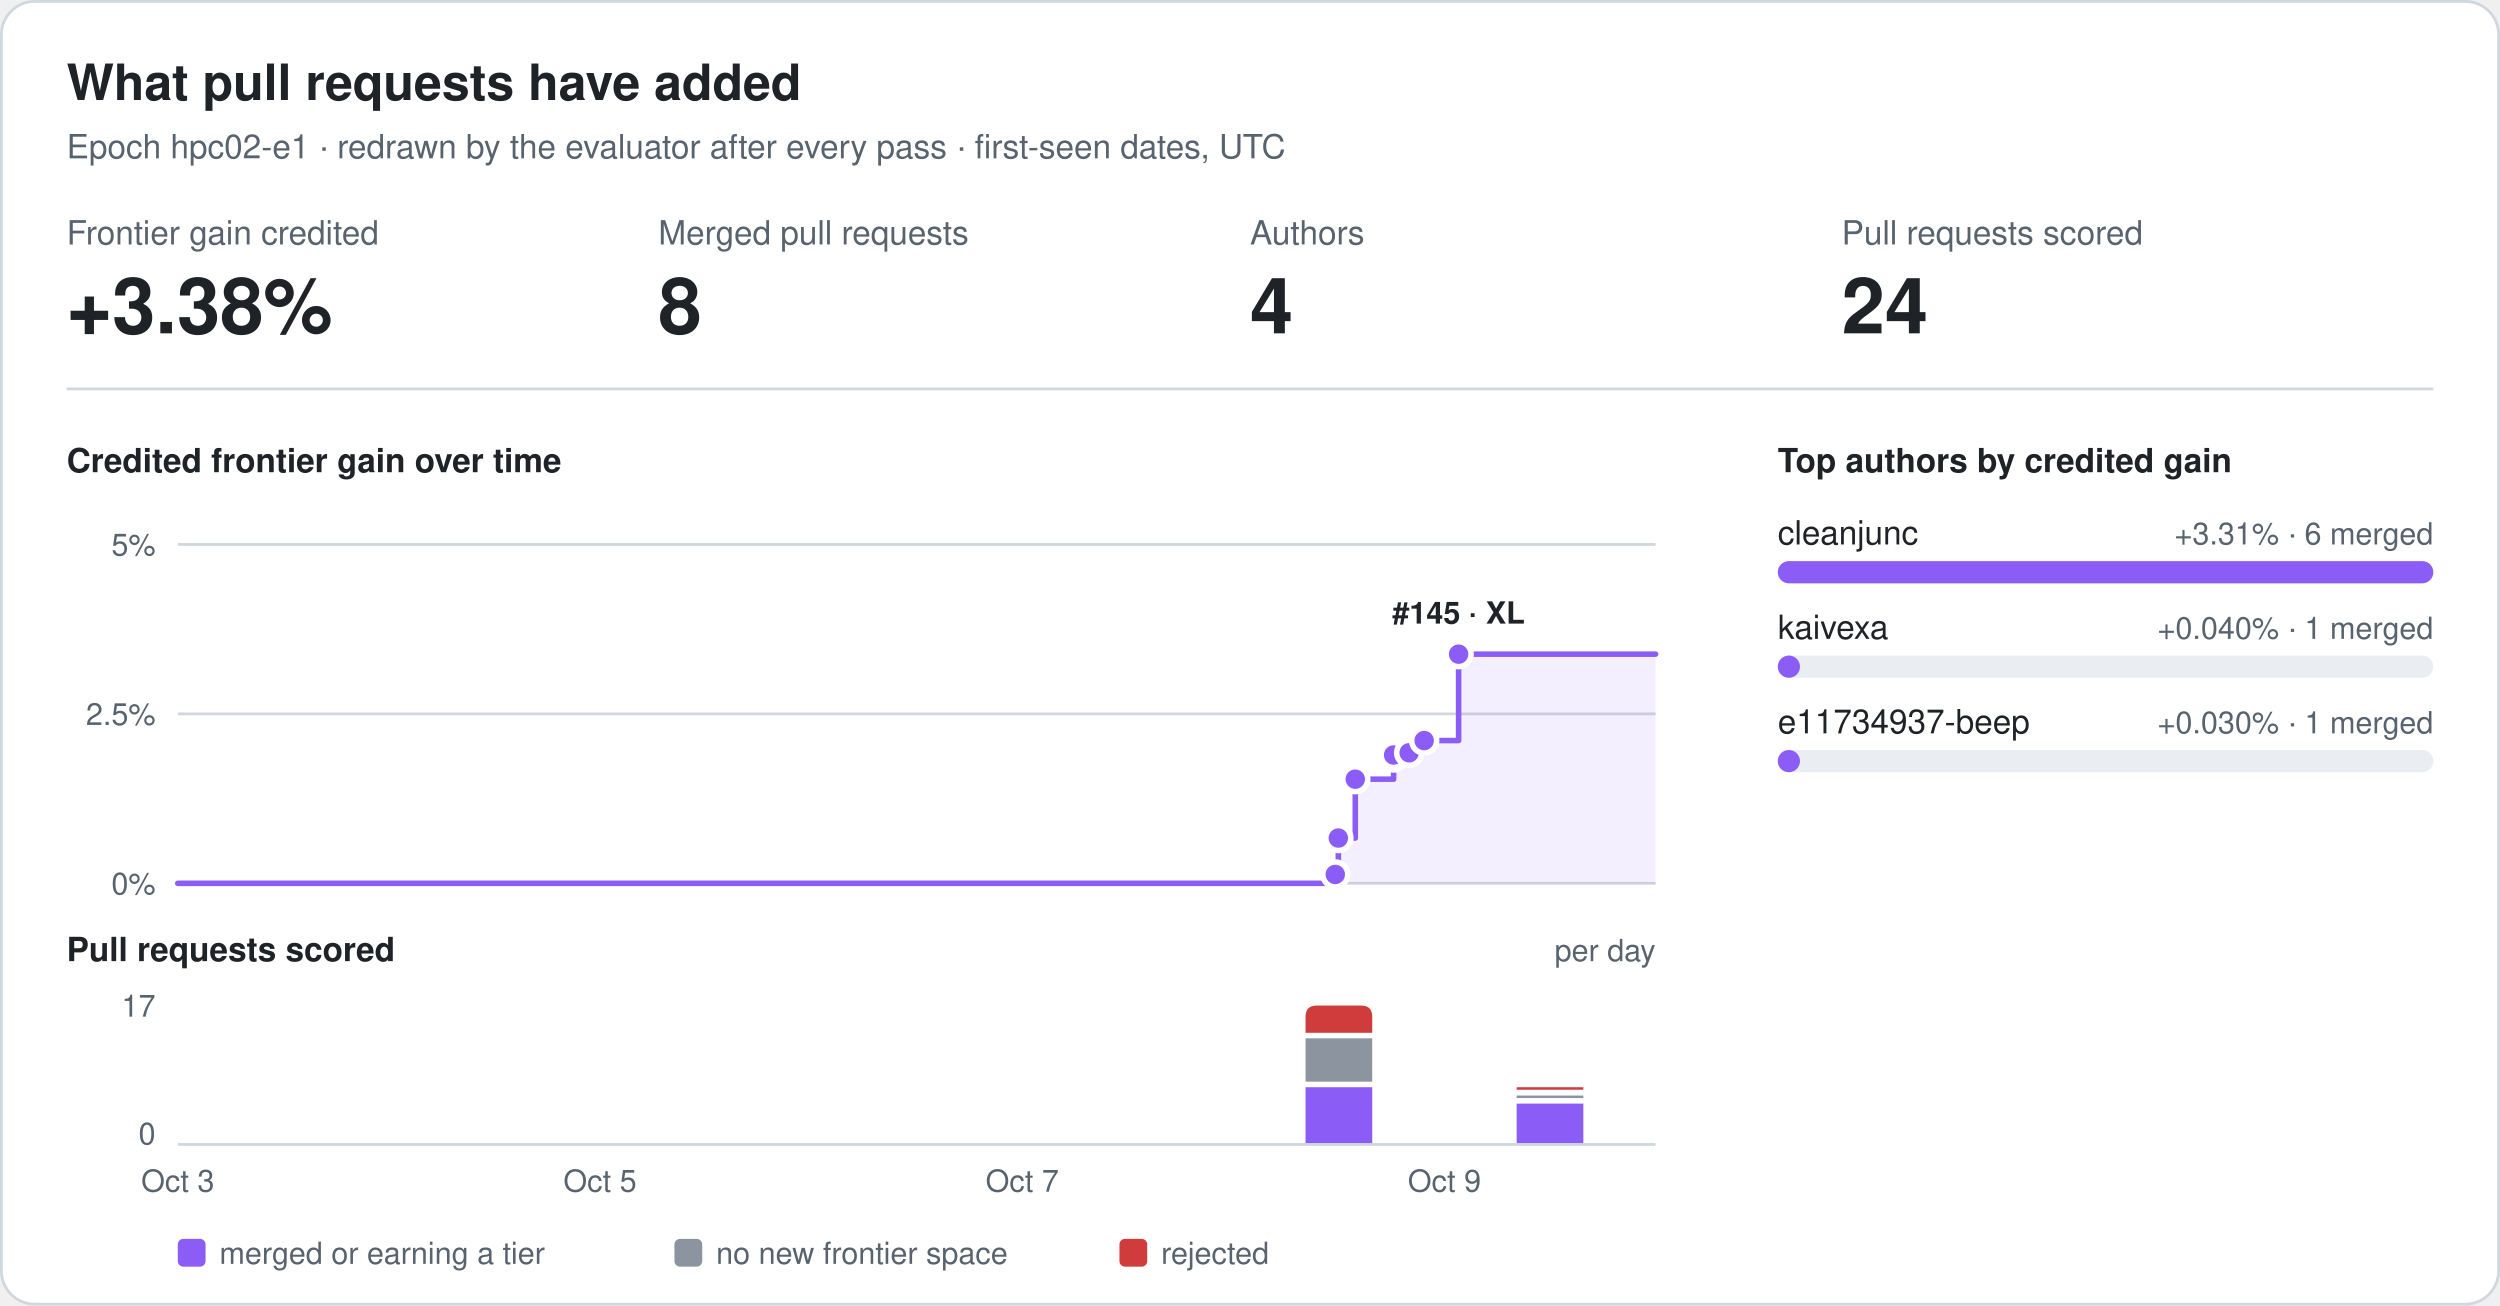
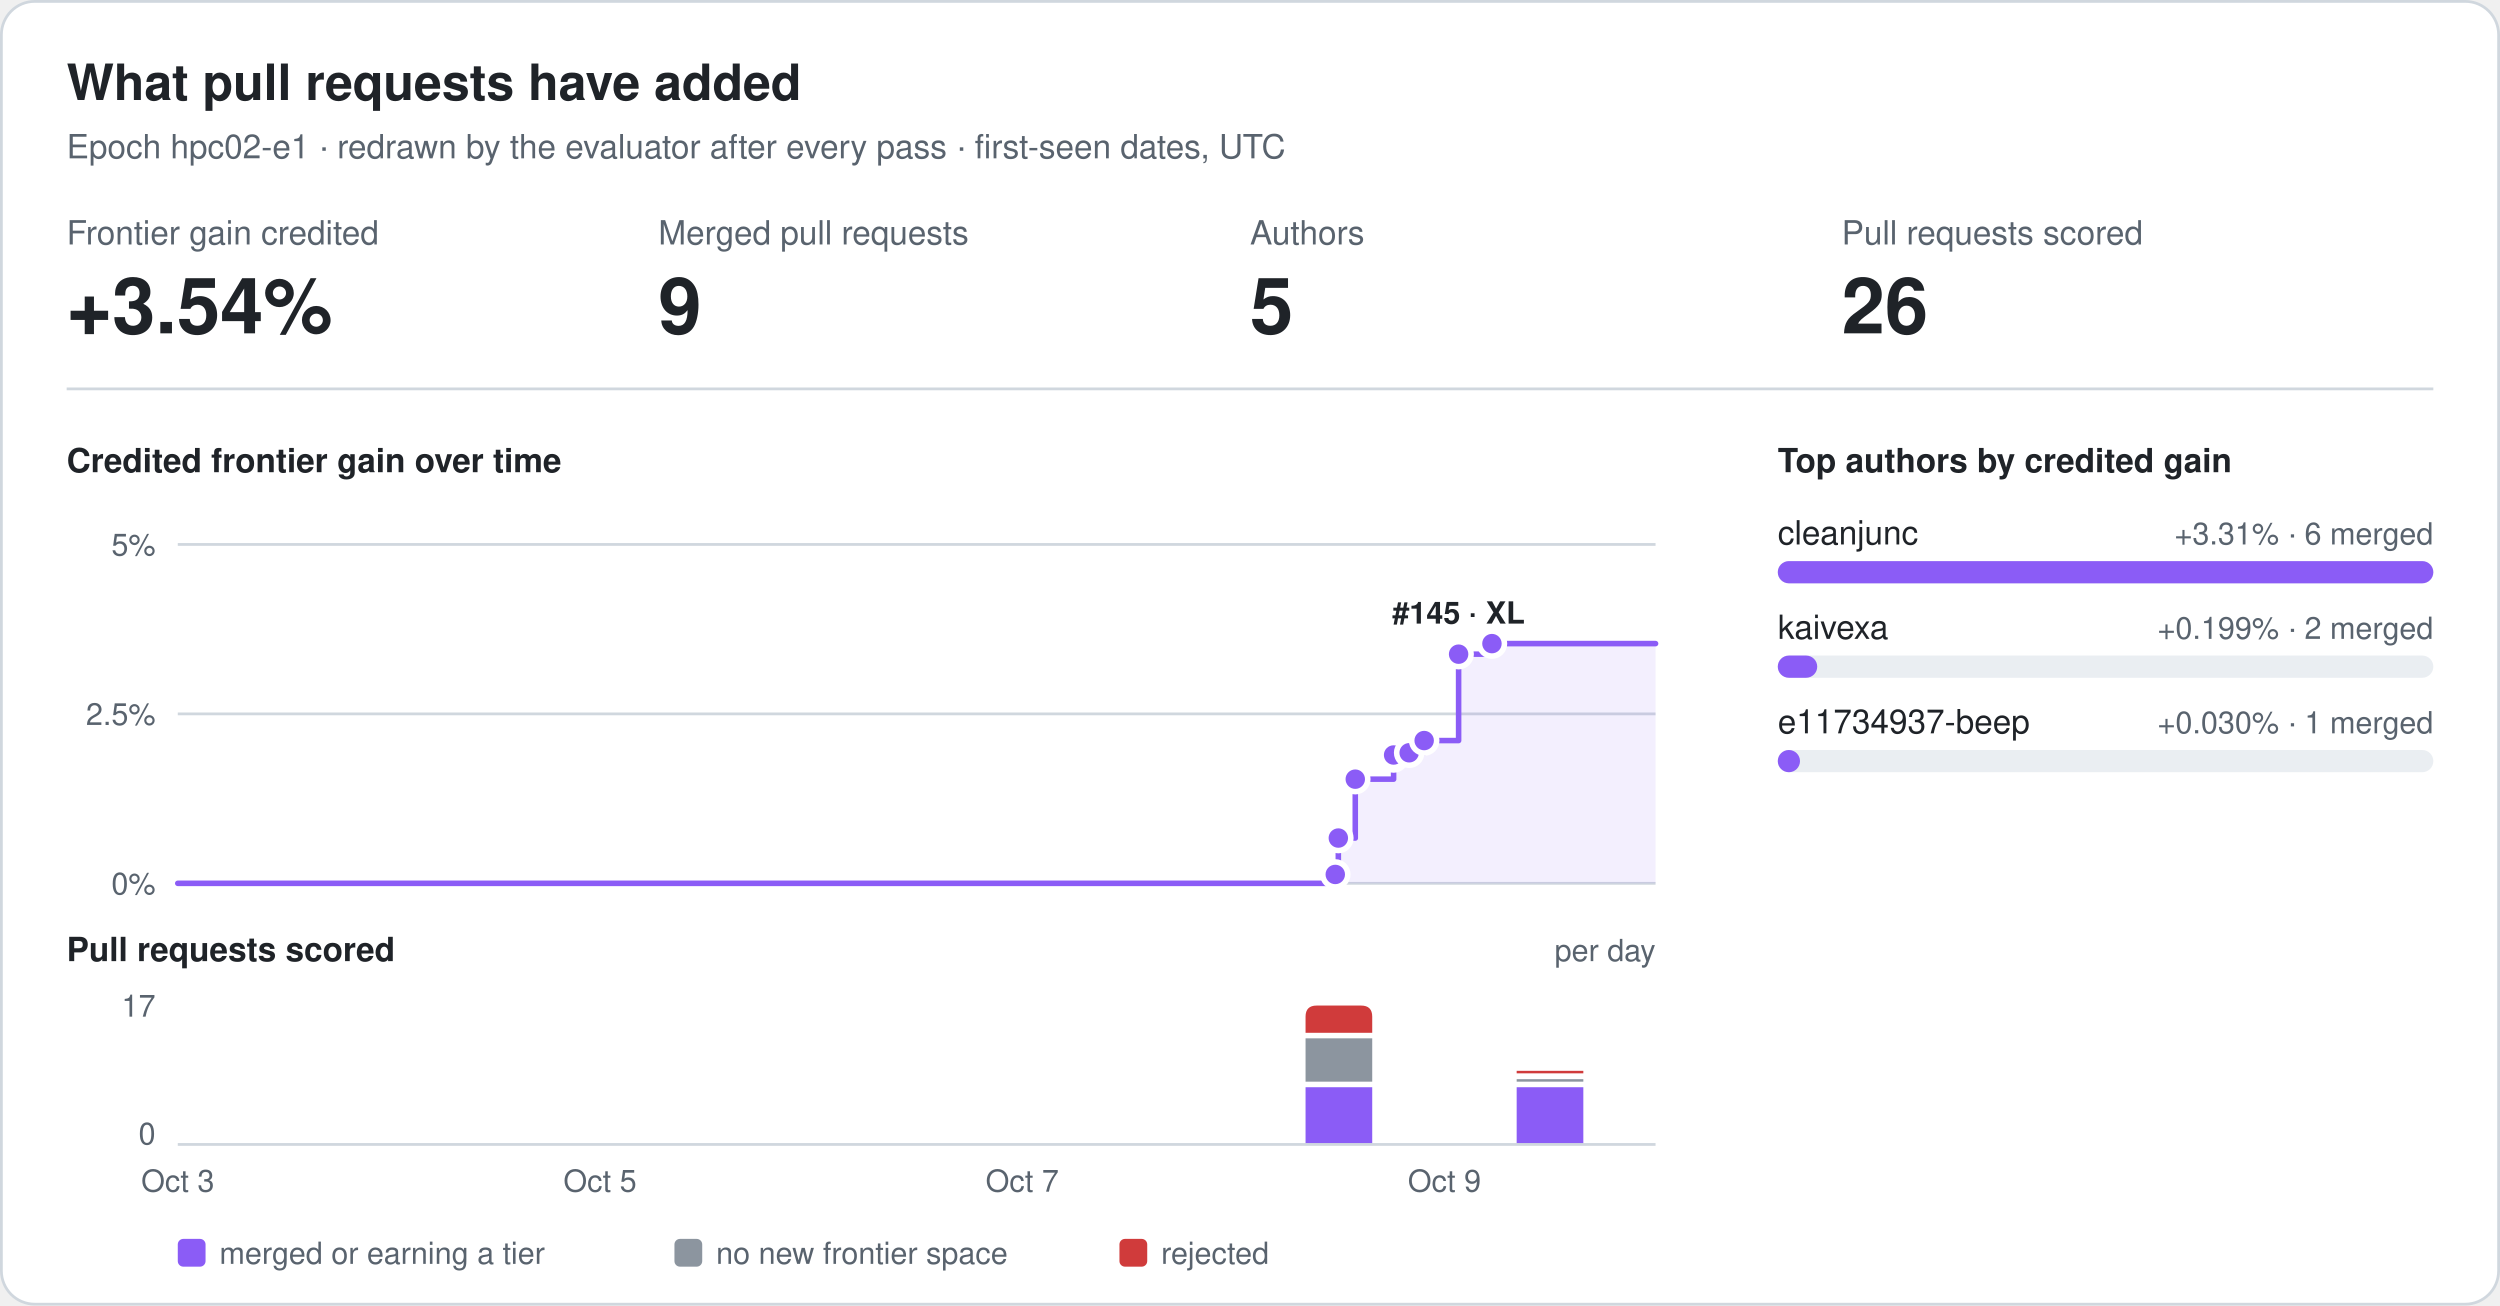
- <svg xmlns="http://www.w3.org/2000/svg" width="900" height="470" viewBox="0 0 900 470" font-family="-apple-system,BlinkMacSystemFont,'Segoe UI',Helvetica,Arial,sans-serif" role="img" aria-label="Frontier gain credited to merged pull requests: +3.38% from 8 merges, 24 pull requests scored">
+ <svg xmlns="http://www.w3.org/2000/svg" width="900" height="470" viewBox="0 0 900 470" font-family="-apple-system,BlinkMacSystemFont,'Segoe UI',Helvetica,Arial,sans-serif" role="img" aria-label="Frontier gain credited to merged pull requests: +3.54% from 9 merges, 26 pull requests scored">
  <style>
.bg{fill:#ffffff;stroke:#d0d7de}.t{fill:#1f2328}.m{fill:#59636e}.rule{stroke:#d0d7de}.ring{stroke:#ffffff}
.acc{fill:#8b5cf6}.accl{stroke:#8b5cf6}.wash{fill:#8b5cf6;fill-opacity:.1}.gry{fill:#8c959f}.rej{fill:#d03b3b}.track{fill:#eaeef2}.tk{stroke:#1f2328}
@media (prefers-color-scheme: dark){
.bg{fill:#0d1117;stroke:#30363d}.t{fill:#e6edf3}.m{fill:#9198a1}.rule{stroke:#30363d}.ring{stroke:#0d1117}
.acc{fill:#9a75f8}.accl{stroke:#9a75f8}.wash{fill:#9a75f8;fill-opacity:.14}.gry{fill:#9198a1}.rej{fill:#e5534b}.track{fill:#21262d}.tk{stroke:#e6edf3}}
</style>
  <rect class="bg" x="0.5" y="0.5" width="899" height="469" rx="12" />
  <text x="24.0" y="36.0" class="t" font-size="18" font-weight="600" text-anchor="start">What pull requests have added</text>
  <text x="24.0" y="57.0" class="m" font-size="12" font-weight="400" text-anchor="start">Epoch hpc02-e1 · redrawn by the evaluator after every pass · first-seen dates, UTC</text>
  <text x="24.0" y="88.0" class="m" font-size="12" font-weight="400" text-anchor="start">Frontier gain credited</text>
-   <text x="24.0" y="120.0" class="t" font-size="28" font-weight="600" text-anchor="start">+3.38%</text>
+   <text x="24.0" y="120.0" class="t" font-size="28" font-weight="600" text-anchor="start">+3.54%</text>
  <text x="237.0" y="88.0" class="m" font-size="12" font-weight="400" text-anchor="start">Merged pull requests</text>
-   <text x="237.0" y="120.0" class="t" font-size="28" font-weight="600" text-anchor="start">8</text>
+   <text x="237.0" y="120.0" class="t" font-size="28" font-weight="600" text-anchor="start">9</text>
  <text x="450.0" y="88.0" class="m" font-size="12" font-weight="400" text-anchor="start">Authors</text>
-   <text x="450.0" y="120.0" class="t" font-size="28" font-weight="600" text-anchor="start">4</text>
+   <text x="450.0" y="120.0" class="t" font-size="28" font-weight="600" text-anchor="start">5</text>
  <text x="663.0" y="88.0" class="m" font-size="12" font-weight="400" text-anchor="start">Pull requests scored</text>
-   <text x="663.0" y="120.0" class="t" font-size="28" font-weight="600" text-anchor="start">24</text>
+   <text x="663.0" y="120.0" class="t" font-size="28" font-weight="600" text-anchor="start">26</text>
  <line class="rule" x1="24" x2="876" y1="140" y2="140" stroke-width="1" />
  <text x="24.0" y="170.0" class="t" font-size="12" font-weight="600" text-anchor="start">Credited frontier gain over time</text>
  <text x="24.0" y="346.0" class="t" font-size="12" font-weight="600" text-anchor="start">Pull requests scored</text>
  <line class="rule" x1="64" x2="596" y1="318.0" y2="318.0" stroke-width="1" />
  <text x="56.0" y="322.0" class="m" font-size="11" font-weight="400" text-anchor="end">0%</text>
  <line class="rule" x1="64" x2="596" y1="257.0" y2="257.0" stroke-width="1" />
  <text x="56.0" y="261.0" class="m" font-size="11" font-weight="400" text-anchor="end">2.5%</text>
  <line class="rule" x1="64" x2="596" y1="196.0" y2="196.0" stroke-width="1" />
  <text x="56.0" y="200.0" class="m" font-size="11" font-weight="400" text-anchor="end">5%</text>
-   <polygon class="wash" points="64.0,318.0 480.7,318.0 480.7,314.8 481.8,314.8 481.8,301.7 487.9,301.7 487.9,280.5 501.7,280.5 501.7,272.7 501.7,272.7 501.7,271.8 507.3,271.8 507.3,271.0 512.7,271.0 512.7,266.6 525.1,266.6 525.1,235.5 596.0,235.5 596.0,318.0" />
-   <polyline class="accl" points="64.0,318.0 480.7,318.0 480.7,314.8 481.8,314.8 481.8,301.7 487.9,301.7 487.9,280.5 501.7,280.5 501.7,272.7 501.7,272.7 501.7,271.8 507.3,271.8 507.3,271.0 512.7,271.0 512.7,266.6 525.1,266.6 525.1,235.5 596.0,235.5" fill="none" stroke-width="2" stroke-linejoin="round" stroke-linecap="round" />
+   <polygon class="wash" points="64.0,318.0 480.7,318.0 480.7,314.8 481.8,314.8 481.8,301.7 487.9,301.7 487.9,280.5 501.7,280.5 501.7,272.7 501.7,272.7 501.7,271.8 507.3,271.8 507.3,271.0 512.7,271.0 512.7,266.6 525.1,266.6 525.1,235.5 537.1,235.5 537.1,231.7 596.0,231.7 596.0,318.0" />
+   <polyline class="accl" points="64.0,318.0 480.7,318.0 480.7,314.8 481.8,314.8 481.8,301.7 487.9,301.7 487.9,280.5 501.7,280.5 501.7,272.7 501.7,272.7 501.7,271.8 507.3,271.8 507.3,271.0 512.7,271.0 512.7,266.6 525.1,266.6 525.1,235.5 537.1,235.5 537.1,231.7 596.0,231.7" fill="none" stroke-width="2" stroke-linejoin="round" stroke-linecap="round" />
  <circle class="acc ring" cx="480.7" cy="314.8" r="4.5" stroke-width="2" />
  <circle class="acc ring" cx="481.8" cy="301.7" r="4.5" stroke-width="2" />
  <circle class="acc ring" cx="487.9" cy="280.5" r="4.5" stroke-width="2" />
  <circle class="acc ring" cx="501.7" cy="272.7" r="4.5" stroke-width="2" />
  <circle class="acc ring" cx="501.7" cy="271.8" r="4.5" stroke-width="2" />
  <circle class="acc ring" cx="507.3" cy="271.0" r="4.5" stroke-width="2" />
  <circle class="acc ring" cx="512.7" cy="266.6" r="4.5" stroke-width="2" />
  <circle class="acc ring" cx="525.1" cy="235.5" r="4.5" stroke-width="2" />
+   <circle class="acc ring" cx="537.1" cy="231.7" r="4.5" stroke-width="2" />
  <text x="525.1" y="224.5" class="t" font-size="11" font-weight="600" text-anchor="middle">#145 · XL</text>
  <rect class="acc" x="470.0" y="391.4" width="24.0" height="20.6" />
  <rect class="gry" x="470.0" y="373.8" width="24.0" height="15.6" />
  <path class="rej" d="M470.0,371.8V366.0Q470.0,362.0 474.0,362.0H490.0Q494.0,362.0 494.0,366.0V371.8Z" />
-   <rect class="acc" x="546.0" y="397.3" width="24.0" height="14.7" />
-   <rect class="gry" x="546.0" y="394.4" width="24.0" height="0.9" />
-   <rect class="rej" x="546.0" y="391.4" width="24.0" height="0.9" />
+   <rect class="acc" x="546.0" y="391.4" width="24.0" height="20.6" />
+   <rect class="gry" x="546.0" y="388.5" width="24.0" height="0.9" />
+   <rect class="rej" x="546.0" y="385.5" width="24.0" height="0.9" />
  <line class="rule" x1="64" x2="596" y1="412" y2="412" stroke-width="1" />
  <text x="56.0" y="366.0" class="m" font-size="11" font-weight="400" text-anchor="end">17</text>
  <text x="56.0" y="412.0" class="m" font-size="11" font-weight="400" text-anchor="end">0</text>
  <text x="596.0" y="346.0" class="m" font-size="11" font-weight="400" text-anchor="end">per day</text>
  <text x="64.0" y="429.0" class="m" font-size="11" font-weight="400" text-anchor="middle">Oct 3</text>
  <text x="216.0" y="429.0" class="m" font-size="11" font-weight="400" text-anchor="middle">Oct 5</text>
  <text x="368.0" y="429.0" class="m" font-size="11" font-weight="400" text-anchor="middle">Oct 7</text>
  <text x="520.0" y="429.0" class="m" font-size="11" font-weight="400" text-anchor="middle">Oct 9</text>
  <rect class="acc" x="64" y="446" width="10" height="10" rx="2" />
  <text x="79.0" y="455.0" class="m" font-size="11" font-weight="400" text-anchor="start">merged or earning a tier</text>
  <rect class="gry" x="242.8" y="446" width="10" height="10" rx="2" />
  <text x="257.8" y="455.0" class="m" font-size="11" font-weight="400" text-anchor="start">no new frontier space</text>
  <rect class="rej" x="403.0" y="446" width="10" height="10" rx="2" />
  <text x="418.0" y="455.0" class="m" font-size="11" font-weight="400" text-anchor="start">rejected</text>
  <text x="640.0" y="170.0" class="t" font-size="12" font-weight="600" text-anchor="start">Top authors by credited gain</text>
  <text x="640.0" y="196.0" class="t" font-size="12" font-weight="400" text-anchor="start">cleanjunc</text>
  <text x="876.0" y="196.0" class="m" font-size="11" font-weight="400" text-anchor="end">+3.31% · 6 merged</text>
  <rect class="track" x="640" y="202" width="236" height="8" rx="4" />
  <rect class="acc" x="640" y="202" width="236.0" height="8" rx="4" />
  <text x="640.0" y="230.0" class="t" font-size="12" font-weight="400" text-anchor="start">kaivexa</text>
-   <text x="876.0" y="230.0" class="m" font-size="11" font-weight="400" text-anchor="end">+0.040% · 1 merged</text>
+   <text x="876.0" y="230.0" class="m" font-size="11" font-weight="400" text-anchor="end">+0.199% · 2 merged</text>
  <rect class="track" x="640" y="236" width="236" height="8" rx="4" />
-   <rect class="acc" x="640" y="236" width="8.0" height="8" rx="4" />
+   <rect class="acc" x="640" y="236" width="14.2" height="8" rx="4" />
  <text x="640.0" y="264.0" class="t" font-size="12" font-weight="400" text-anchor="start">e11734937-beep</text>
  <text x="876.0" y="264.0" class="m" font-size="11" font-weight="400" text-anchor="end">+0.030% · 1 merged</text>
  <rect class="track" x="640" y="270" width="236" height="8" rx="4" />
  <rect class="acc" x="640" y="270" width="8.0" height="8" rx="4" />
</svg>
